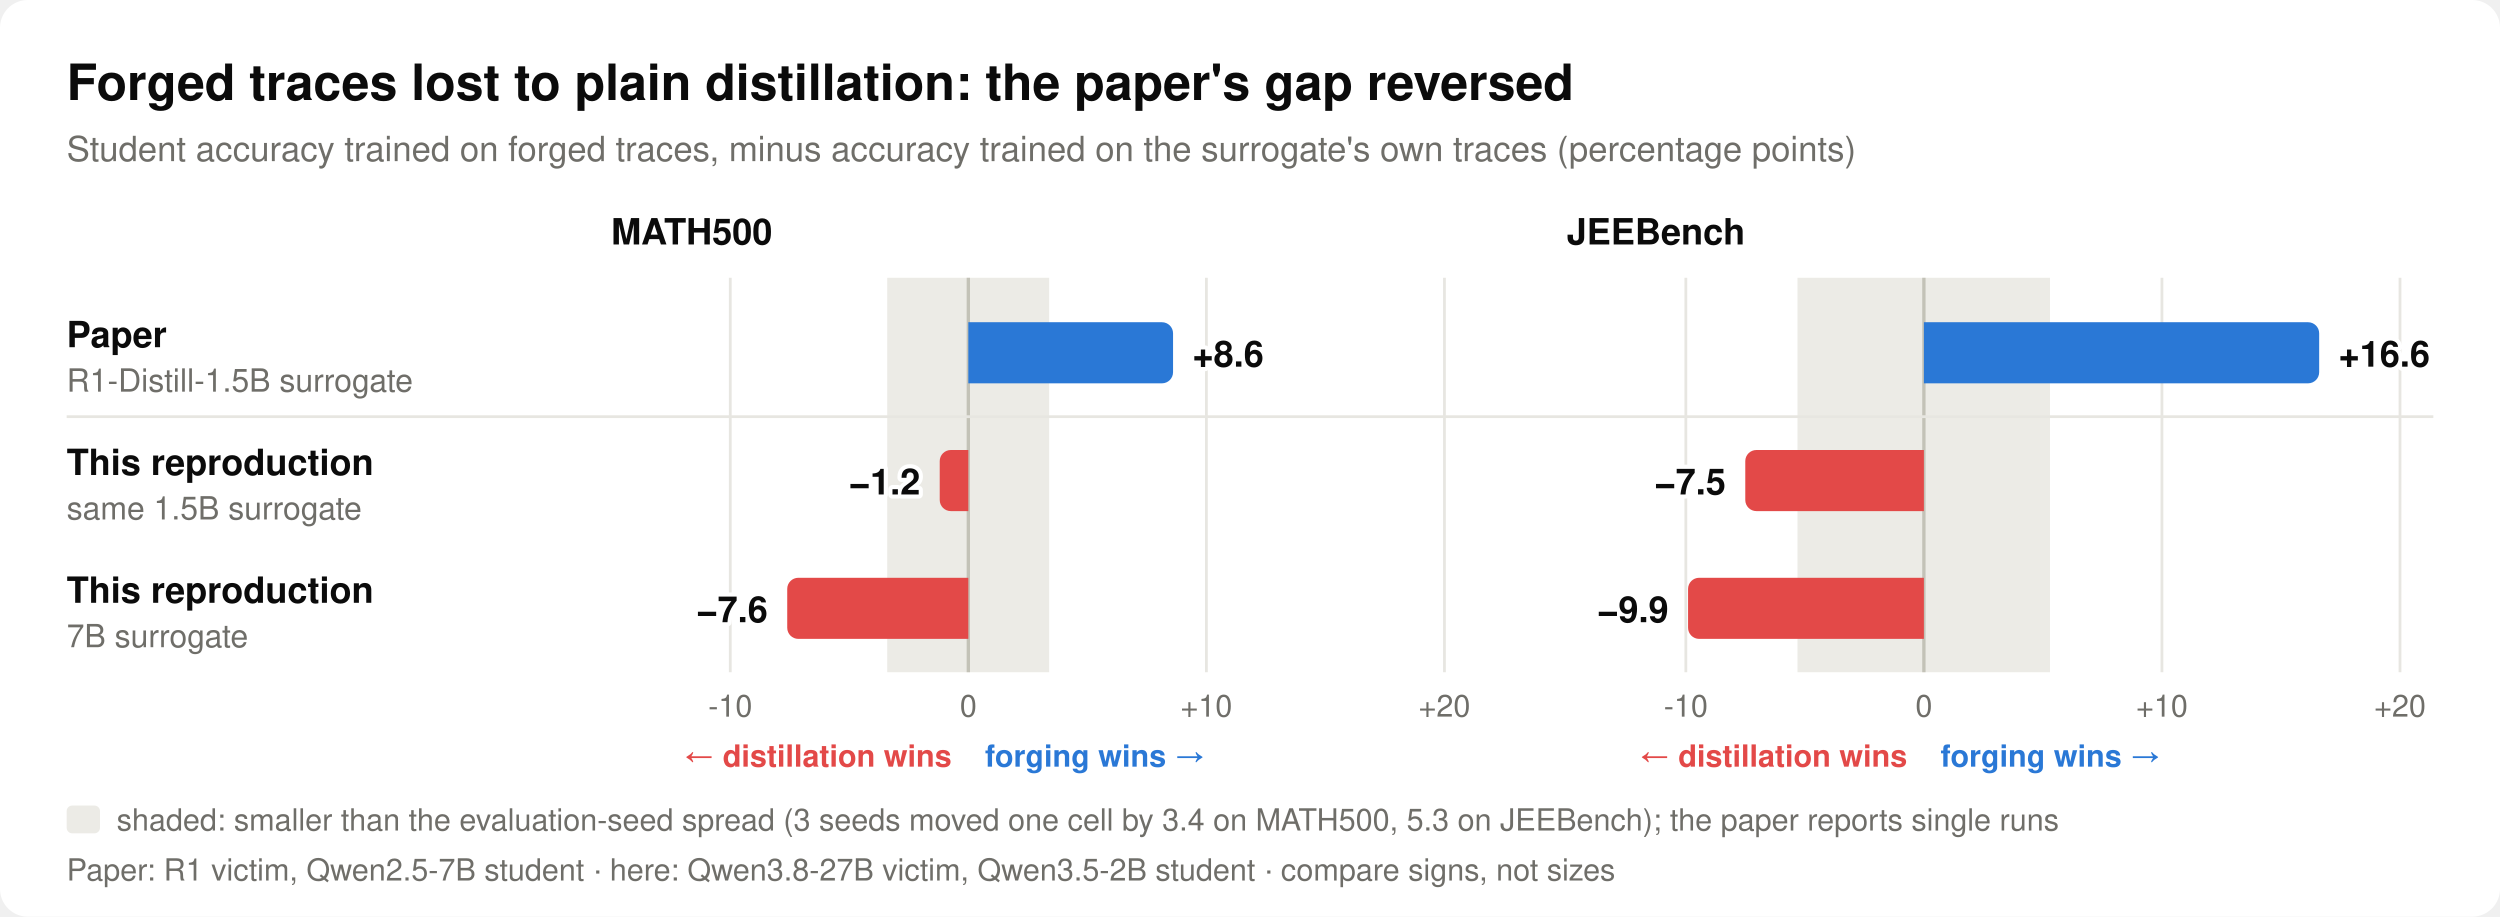
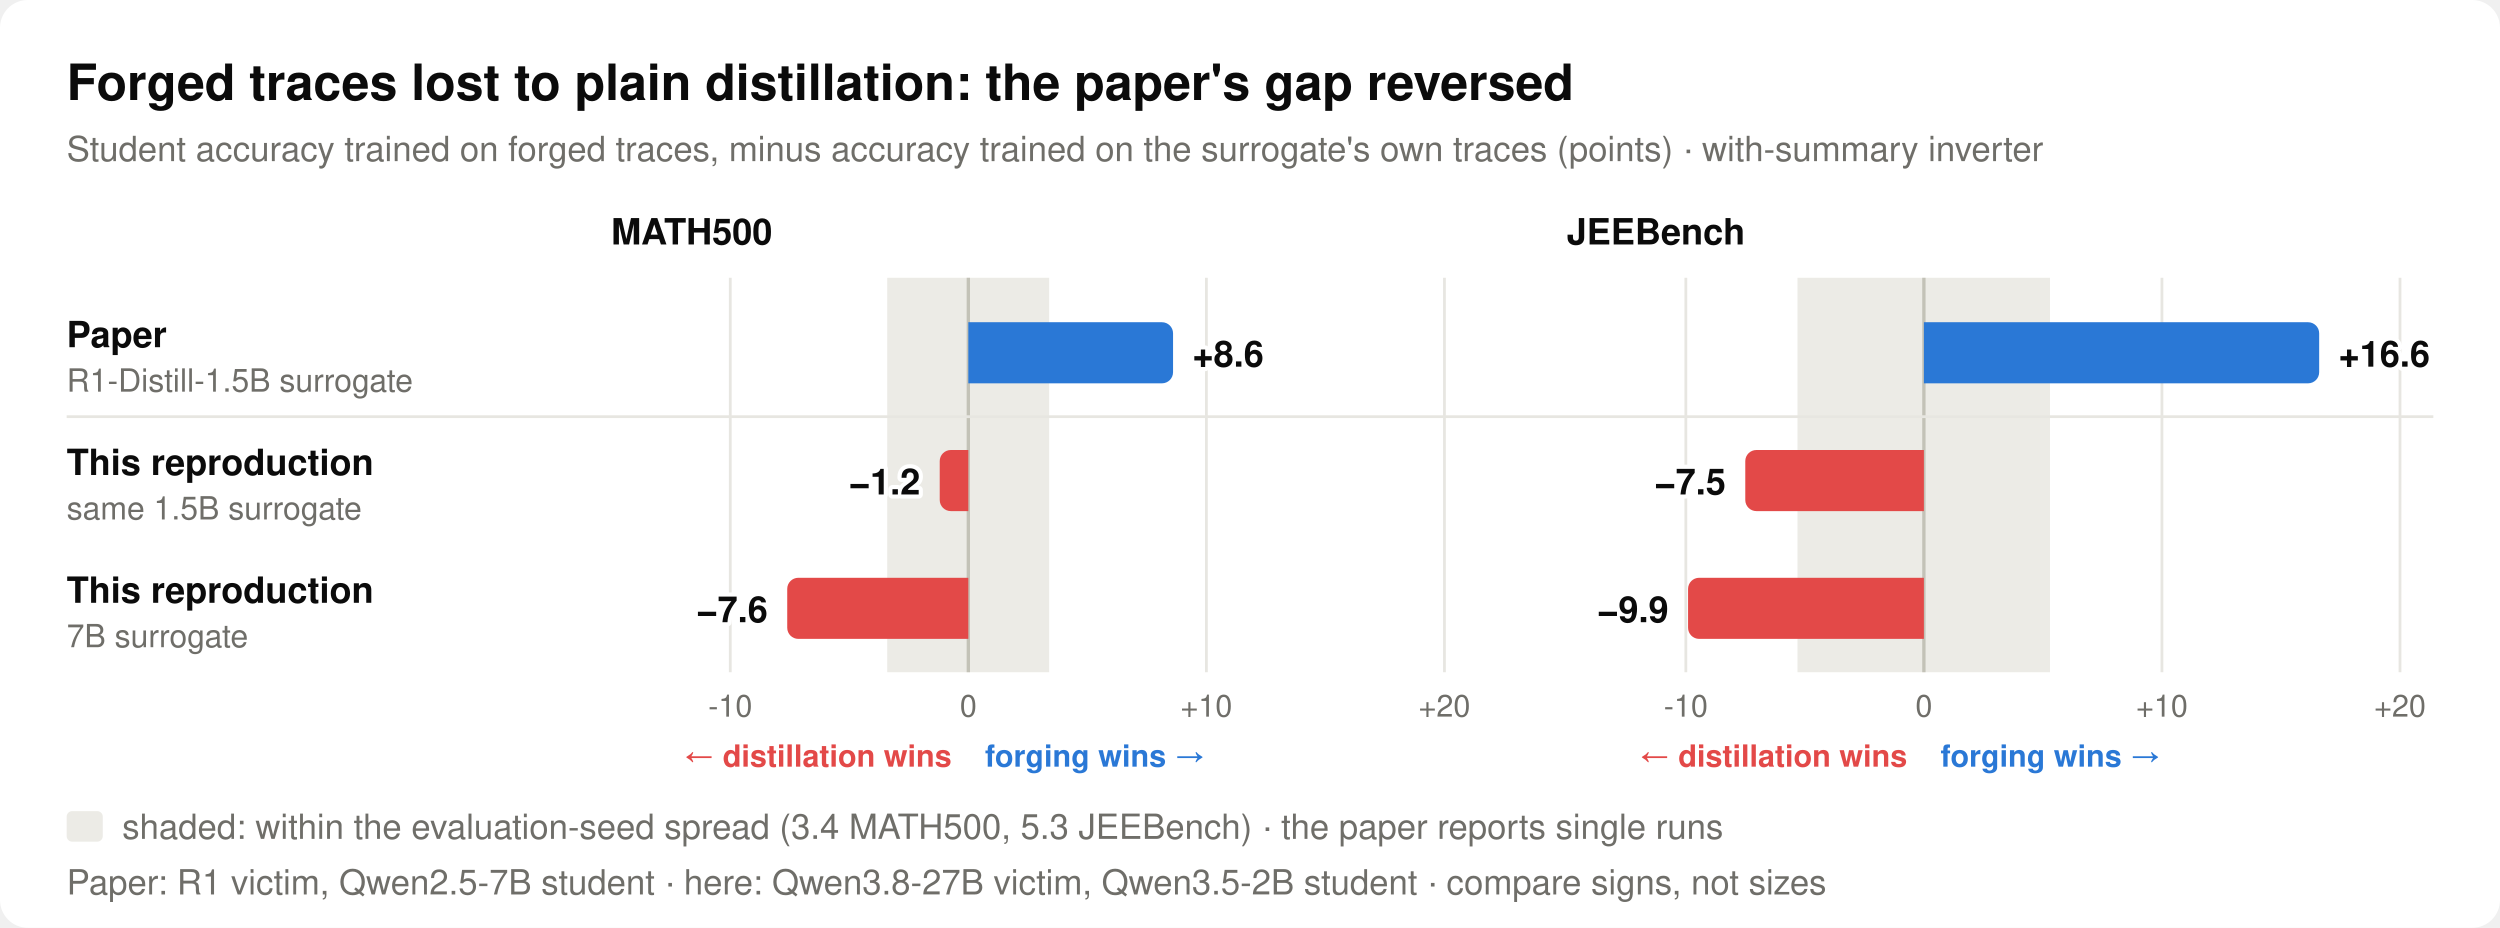
- <svg xmlns="http://www.w3.org/2000/svg" width="900" height="330" viewBox="0 0 900 330" role="img" aria-label="Forged traces minus plain distillation: paper positive, this reproduction negative">
-   <rect x="0.0" y="0.0" width="900.0" height="330.0" rx="10" fill="#ffffff" />
+ <svg xmlns="http://www.w3.org/2000/svg" width="900" height="334" viewBox="0 0 900 334" role="img" aria-label="Forged traces minus plain distillation: paper positive, this reproduction negative">
+   <rect x="0.0" y="0.0" width="900.0" height="334.0" rx="10" fill="#ffffff" />
  <text x="24.0" y="36.0" font-family="system-ui, -apple-system, &quot;Segoe UI&quot;, Helvetica, Arial, sans-serif" font-size="18" fill="#0b0b0b" text-anchor="start" font-weight="700" style="">Forged traces lost to plain distillation: the paper's gap reversed</text>
-   <text x="24.0" y="58.0" font-family="system-ui, -apple-system, &quot;Segoe UI&quot;, Helvetica, Arial, sans-serif" font-size="12.5" fill="#6f6e69" text-anchor="start" font-weight="normal" style="">Student accuracy trained on forged traces, minus accuracy trained on the surrogate's own traces (percentage points)</text>
+   <text x="24.0" y="58.0" font-family="system-ui, -apple-system, &quot;Segoe UI&quot;, Helvetica, Arial, sans-serif" font-size="12.5" fill="#6f6e69" text-anchor="start" font-weight="normal" style="">Student accuracy trained on forged traces, minus accuracy trained on the surrogate's own traces (points) · with-summary inverter</text>
  <text x="220.0" y="88.0" font-family="system-ui, -apple-system, &quot;Segoe UI&quot;, Helvetica, Arial, sans-serif" font-size="13" fill="#0b0b0b" text-anchor="start" font-weight="700" style="">MATH500</text>
  <rect x="319.4" y="100.0" width="58.3" height="142.0" rx="0" fill="#ecebe6" />
  <line x1="262.9" y1="100.0" x2="262.9" y2="242.0" stroke="#e7e6e1" stroke-width="1" />
  <text x="262.9" y="258.0" font-family="system-ui, -apple-system, &quot;Segoe UI&quot;, Helvetica, Arial, sans-serif" font-size="11" fill="#6f6e69" text-anchor="middle" font-weight="normal" style="font-variant-numeric: tabular-nums;">-10</text>
  <line x1="348.6" y1="100.0" x2="348.6" y2="242.0" stroke="#c3c2b7" stroke-width="1.2" />
  <text x="348.6" y="258.0" font-family="system-ui, -apple-system, &quot;Segoe UI&quot;, Helvetica, Arial, sans-serif" font-size="11" fill="#6f6e69" text-anchor="middle" font-weight="normal" style="font-variant-numeric: tabular-nums;">0</text>
  <line x1="434.3" y1="100.0" x2="434.3" y2="242.0" stroke="#e7e6e1" stroke-width="1" />
  <text x="434.3" y="258.0" font-family="system-ui, -apple-system, &quot;Segoe UI&quot;, Helvetica, Arial, sans-serif" font-size="11" fill="#6f6e69" text-anchor="middle" font-weight="normal" style="font-variant-numeric: tabular-nums;">+10</text>
  <line x1="520.0" y1="100.0" x2="520.0" y2="242.0" stroke="#e7e6e1" stroke-width="1" />
  <text x="520.0" y="258.0" font-family="system-ui, -apple-system, &quot;Segoe UI&quot;, Helvetica, Arial, sans-serif" font-size="11" fill="#6f6e69" text-anchor="middle" font-weight="normal" style="font-variant-numeric: tabular-nums;">+20</text>
  <path d="M348.6,116.0 H418.3 a4,4 0 0 1 4,4 V134.0 a4,4 0 0 1 -4,4 H348.6 Z" fill="#2a78d6" />
  <text x="429.3" y="132.0" font-family="system-ui, -apple-system, &quot;Segoe UI&quot;, Helvetica, Arial, sans-serif" font-size="13" fill="#0b0b0b" text-anchor="start" font-weight="600" style="font-variant-numeric: tabular-nums;" paint-order="stroke" stroke="#ffffff" stroke-width="3" stroke-linejoin="round">+8.6</text>
  <path d="M348.6,162.0 H342.3 a4,4 0 0 0 -4,4 V180.0 a4,4 0 0 0 4,4 H348.6 Z" fill="#e34948" />
  <text x="331.3" y="178.0" font-family="system-ui, -apple-system, &quot;Segoe UI&quot;, Helvetica, Arial, sans-serif" font-size="13" fill="#0b0b0b" text-anchor="end" font-weight="600" style="font-variant-numeric: tabular-nums;" paint-order="stroke" stroke="#ffffff" stroke-width="3" stroke-linejoin="round">−1.2</text>
  <path d="M348.6,208.0 H287.4 a4,4 0 0 0 -4,4 V226.0 a4,4 0 0 0 4,4 H348.6 Z" fill="#e34948" />
  <text x="276.4" y="224.0" font-family="system-ui, -apple-system, &quot;Segoe UI&quot;, Helvetica, Arial, sans-serif" font-size="13" fill="#0b0b0b" text-anchor="end" font-weight="600" style="font-variant-numeric: tabular-nums;" paint-order="stroke" stroke="#ffffff" stroke-width="3" stroke-linejoin="round">−7.6</text>
  <text x="342.6" y="276.0" font-family="system-ui, -apple-system, &quot;Segoe UI&quot;, Helvetica, Arial, sans-serif" font-size="11" fill="#e34948" text-anchor="end" font-weight="600" style="">← distillation wins</text>
  <text x="354.6" y="276.0" font-family="system-ui, -apple-system, &quot;Segoe UI&quot;, Helvetica, Arial, sans-serif" font-size="11" fill="#2a78d6" text-anchor="start" font-weight="600" style="">forging wins →</text>
  <text x="564.0" y="88.0" font-family="system-ui, -apple-system, &quot;Segoe UI&quot;, Helvetica, Arial, sans-serif" font-size="13" fill="#0b0b0b" text-anchor="start" font-weight="700" style="">JEEBench</text>
  <rect x="647.1" y="100.0" width="90.9" height="142.0" rx="0" fill="#ecebe6" />
  <line x1="606.9" y1="100.0" x2="606.9" y2="242.0" stroke="#e7e6e1" stroke-width="1" />
  <text x="606.9" y="258.0" font-family="system-ui, -apple-system, &quot;Segoe UI&quot;, Helvetica, Arial, sans-serif" font-size="11" fill="#6f6e69" text-anchor="middle" font-weight="normal" style="font-variant-numeric: tabular-nums;">-10</text>
  <line x1="692.6" y1="100.0" x2="692.6" y2="242.0" stroke="#c3c2b7" stroke-width="1.2" />
  <text x="692.6" y="258.0" font-family="system-ui, -apple-system, &quot;Segoe UI&quot;, Helvetica, Arial, sans-serif" font-size="11" fill="#6f6e69" text-anchor="middle" font-weight="normal" style="font-variant-numeric: tabular-nums;">0</text>
  <line x1="778.3" y1="100.0" x2="778.3" y2="242.0" stroke="#e7e6e1" stroke-width="1" />
  <text x="778.3" y="258.0" font-family="system-ui, -apple-system, &quot;Segoe UI&quot;, Helvetica, Arial, sans-serif" font-size="11" fill="#6f6e69" text-anchor="middle" font-weight="normal" style="font-variant-numeric: tabular-nums;">+10</text>
  <line x1="864.0" y1="100.0" x2="864.0" y2="242.0" stroke="#e7e6e1" stroke-width="1" />
  <text x="864.0" y="258.0" font-family="system-ui, -apple-system, &quot;Segoe UI&quot;, Helvetica, Arial, sans-serif" font-size="11" fill="#6f6e69" text-anchor="middle" font-weight="normal" style="font-variant-numeric: tabular-nums;">+20</text>
  <path d="M692.6,116.0 H830.9 a4,4 0 0 1 4,4 V134.0 a4,4 0 0 1 -4,4 H692.6 Z" fill="#2a78d6" />
  <text x="841.9" y="132.0" font-family="system-ui, -apple-system, &quot;Segoe UI&quot;, Helvetica, Arial, sans-serif" font-size="13" fill="#0b0b0b" text-anchor="start" font-weight="600" style="font-variant-numeric: tabular-nums;" paint-order="stroke" stroke="#ffffff" stroke-width="3" stroke-linejoin="round">+16.6</text>
  <path d="M692.6,162.0 H632.3 a4,4 0 0 0 -4,4 V180.0 a4,4 0 0 0 4,4 H692.6 Z" fill="#e34948" />
  <text x="621.3" y="178.0" font-family="system-ui, -apple-system, &quot;Segoe UI&quot;, Helvetica, Arial, sans-serif" font-size="13" fill="#0b0b0b" text-anchor="end" font-weight="600" style="font-variant-numeric: tabular-nums;" paint-order="stroke" stroke="#ffffff" stroke-width="3" stroke-linejoin="round">−7.5</text>
  <path d="M692.6,208.0 H611.7 a4,4 0 0 0 -4,4 V226.0 a4,4 0 0 0 4,4 H692.6 Z" fill="#e34948" />
  <text x="600.7" y="224.0" font-family="system-ui, -apple-system, &quot;Segoe UI&quot;, Helvetica, Arial, sans-serif" font-size="13" fill="#0b0b0b" text-anchor="end" font-weight="600" style="font-variant-numeric: tabular-nums;" paint-order="stroke" stroke="#ffffff" stroke-width="3" stroke-linejoin="round">−9.9</text>
  <text x="686.6" y="276.0" font-family="system-ui, -apple-system, &quot;Segoe UI&quot;, Helvetica, Arial, sans-serif" font-size="11" fill="#e34948" text-anchor="end" font-weight="600" style="">← distillation wins</text>
  <text x="698.6" y="276.0" font-family="system-ui, -apple-system, &quot;Segoe UI&quot;, Helvetica, Arial, sans-serif" font-size="11" fill="#2a78d6" text-anchor="start" font-weight="600" style="">forging wins →</text>
  <text x="24.0" y="125.0" font-family="system-ui, -apple-system, &quot;Segoe UI&quot;, Helvetica, Arial, sans-serif" font-size="13" fill="#0b0b0b" text-anchor="start" font-weight="600" style="">Paper</text>
  <text x="24.0" y="141.0" font-family="system-ui, -apple-system, &quot;Segoe UI&quot;, Helvetica, Arial, sans-serif" font-size="11.5" fill="#6f6e69" text-anchor="start" font-weight="normal" style="">R1-Distill-1.5B surrogate</text>
  <text x="24.0" y="171.0" font-family="system-ui, -apple-system, &quot;Segoe UI&quot;, Helvetica, Arial, sans-serif" font-size="13" fill="#0b0b0b" text-anchor="start" font-weight="600" style="">This reproduction</text>
  <text x="24.0" y="187.0" font-family="system-ui, -apple-system, &quot;Segoe UI&quot;, Helvetica, Arial, sans-serif" font-size="11.5" fill="#6f6e69" text-anchor="start" font-weight="normal" style="">same 1.5B surrogate</text>
  <text x="24.0" y="217.0" font-family="system-ui, -apple-system, &quot;Segoe UI&quot;, Helvetica, Arial, sans-serif" font-size="13" fill="#0b0b0b" text-anchor="start" font-weight="600" style="">This reproduction</text>
  <text x="24.0" y="233.0" font-family="system-ui, -apple-system, &quot;Segoe UI&quot;, Helvetica, Arial, sans-serif" font-size="11.5" fill="#6f6e69" text-anchor="start" font-weight="normal" style="">7B surrogate</text>
  <line x1="24.0" y1="150.0" x2="876.0" y2="150.0" stroke="#e7e6e1" stroke-width="1" />
-   <rect x="24.0" y="290.0" width="12.0" height="10.0" rx="2" fill="#ecebe6" />
-   <text x="42.0" y="299.0" font-family="system-ui, -apple-system, &quot;Segoe UI&quot;, Helvetica, Arial, sans-serif" font-size="11" fill="#6f6e69" text-anchor="start" font-weight="normal" style="">shaded: smaller than the evaluation-seed spread (3 seeds moved one cell by 3.4 on MATH500, 5.3 on JEEBench); the paper reports single runs</text>
-   <text x="24.0" y="317.0" font-family="system-ui, -apple-system, &quot;Segoe UI&quot;, Helvetica, Arial, sans-serif" font-size="11" fill="#6f6e69" text-anchor="start" font-weight="normal" style="">Paper: R1 victim, Qwen2.5-7B student · here: Qwen3.8-27B victim, Qwen3.5-2B student · compare signs, not sizes</text>
+   <rect x="24.0" y="292.0" width="13.0" height="11.0" rx="2" fill="#ecebe6" />
+   <text x="44.0" y="302.0" font-family="system-ui, -apple-system, &quot;Segoe UI&quot;, Helvetica, Arial, sans-serif" font-size="12.5" fill="#6f6e69" text-anchor="start" font-weight="normal" style="">shaded: within the evaluation-seed spread (3.4 MATH500, 5.3 JEEBench) · the paper reports single runs</text>
+   <text x="24.0" y="322.0" font-family="system-ui, -apple-system, &quot;Segoe UI&quot;, Helvetica, Arial, sans-serif" font-size="12.5" fill="#6f6e69" text-anchor="start" font-weight="normal" style="">Paper: R1 victim, Qwen2.5-7B student · here: Qwen3.8-27B victim, Qwen3.5-2B student · compare signs, not sizes</text>
</svg>
